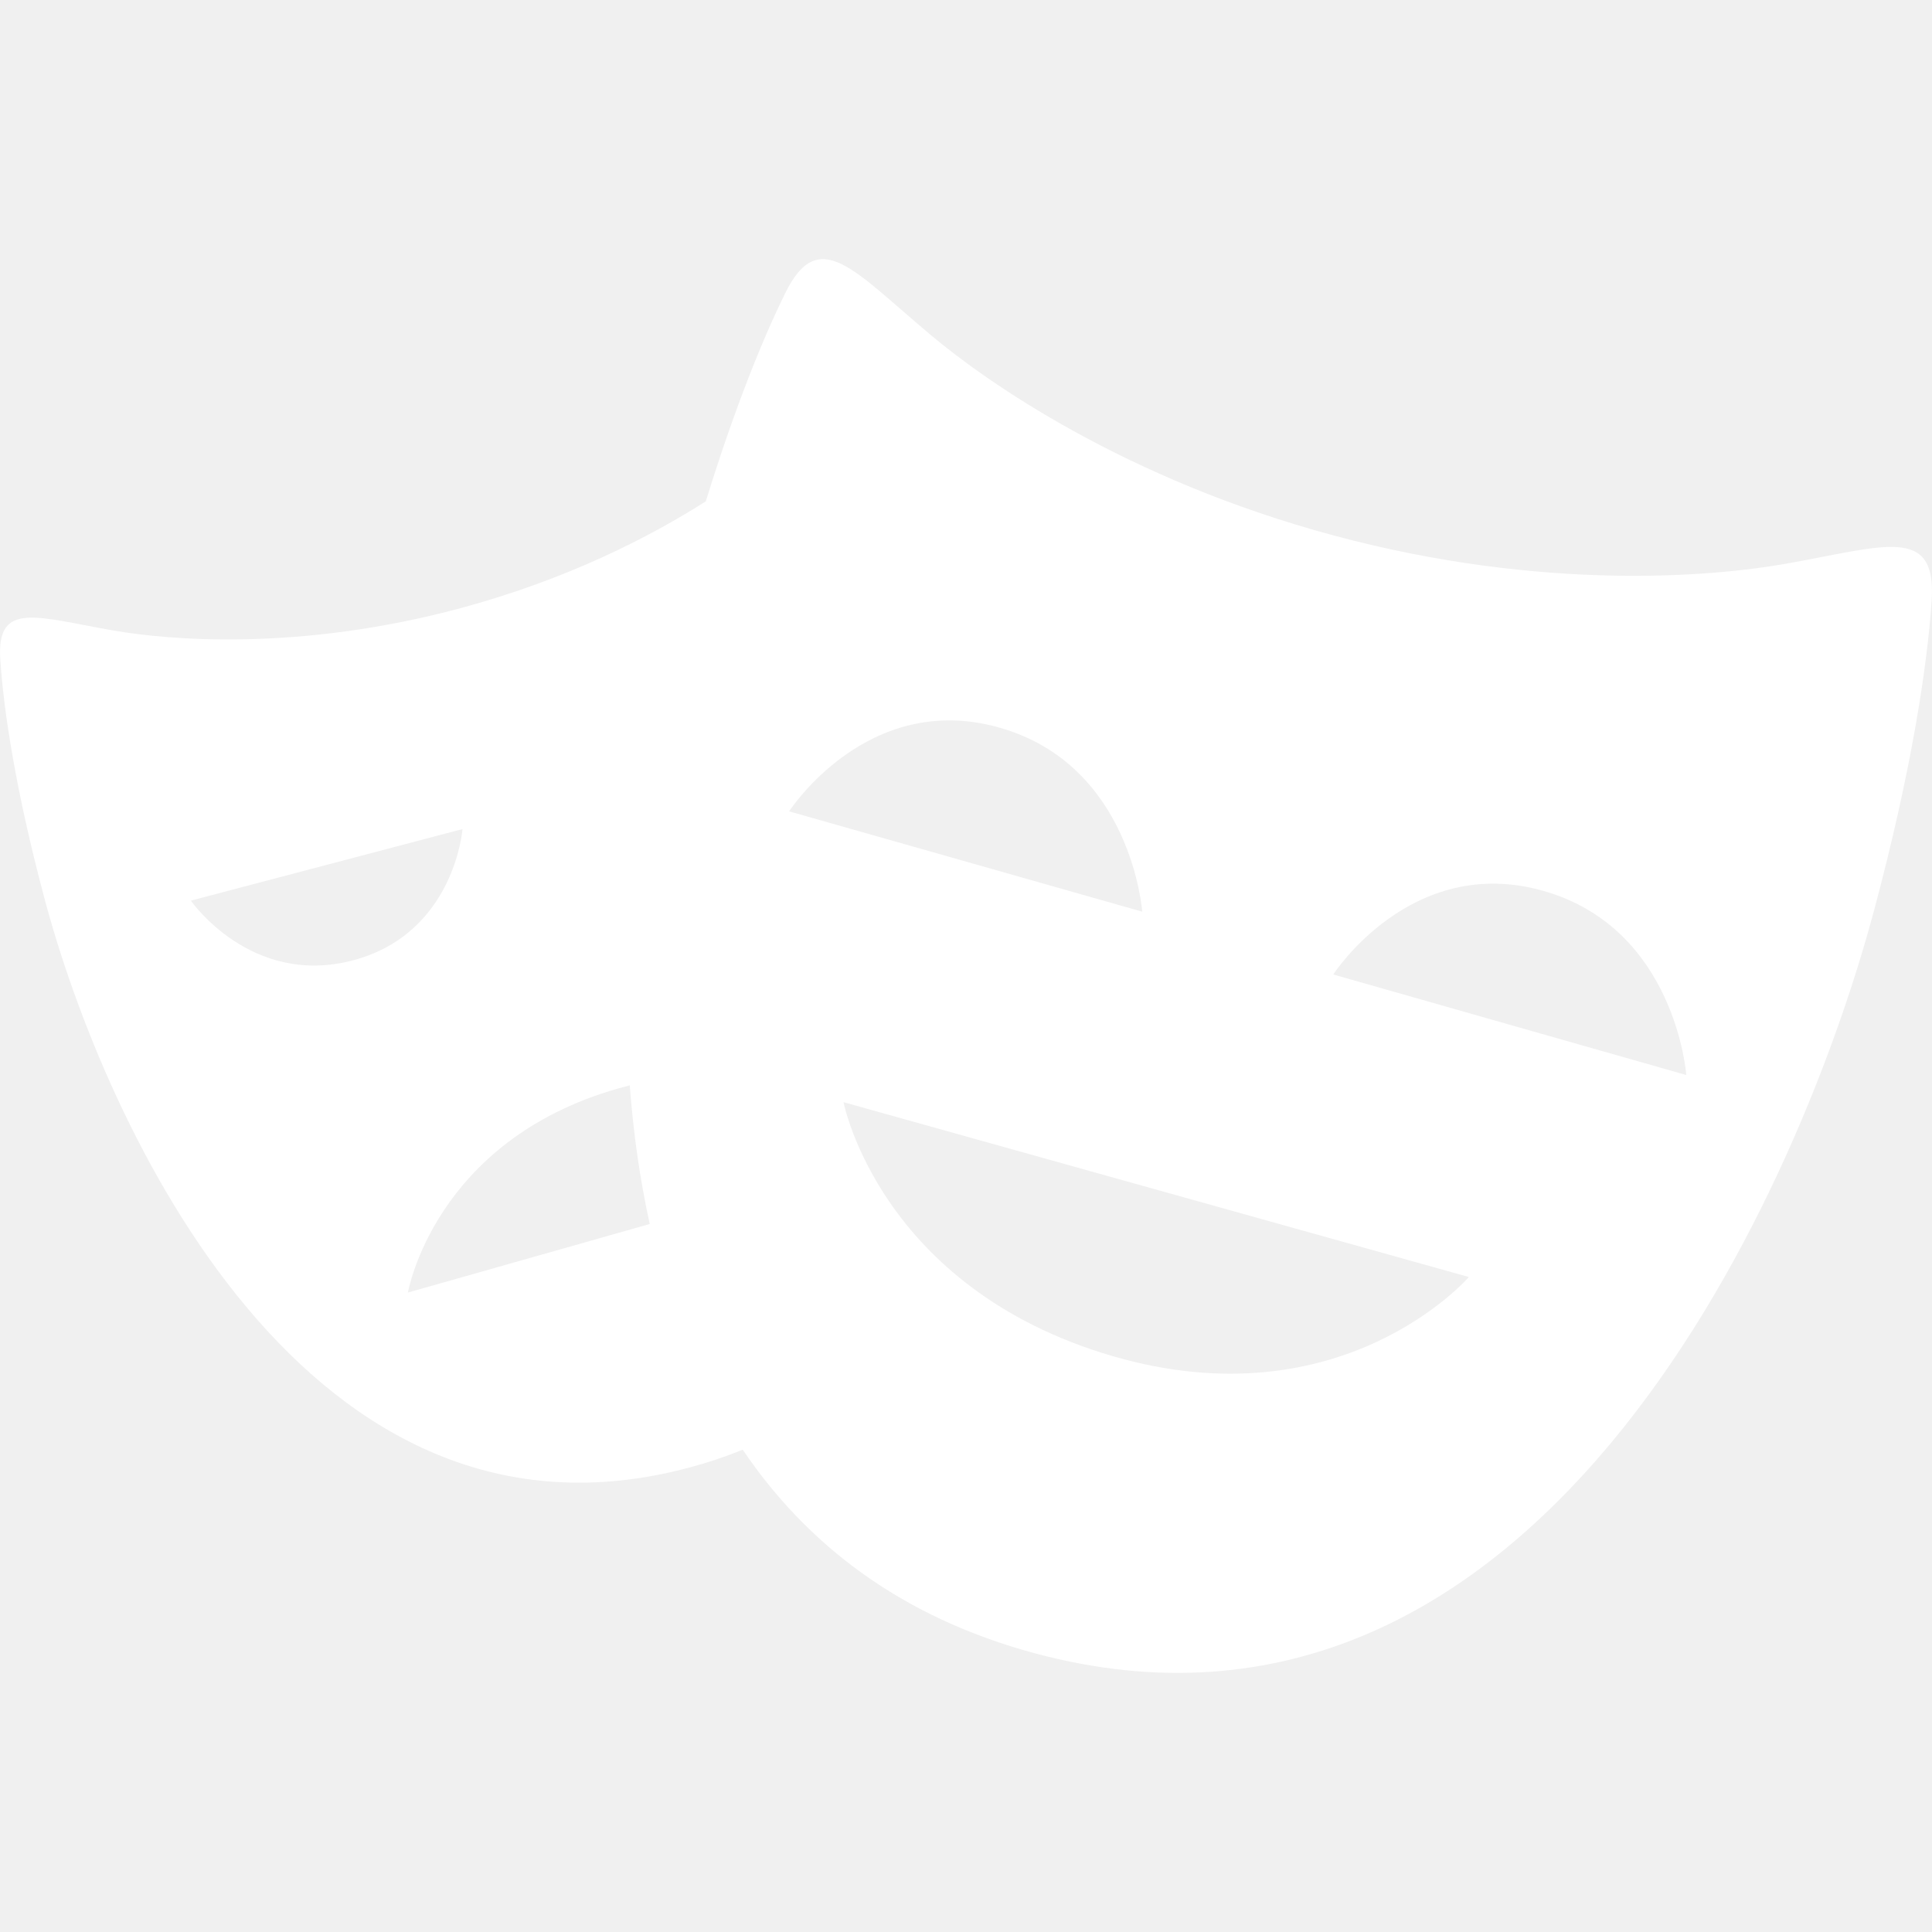
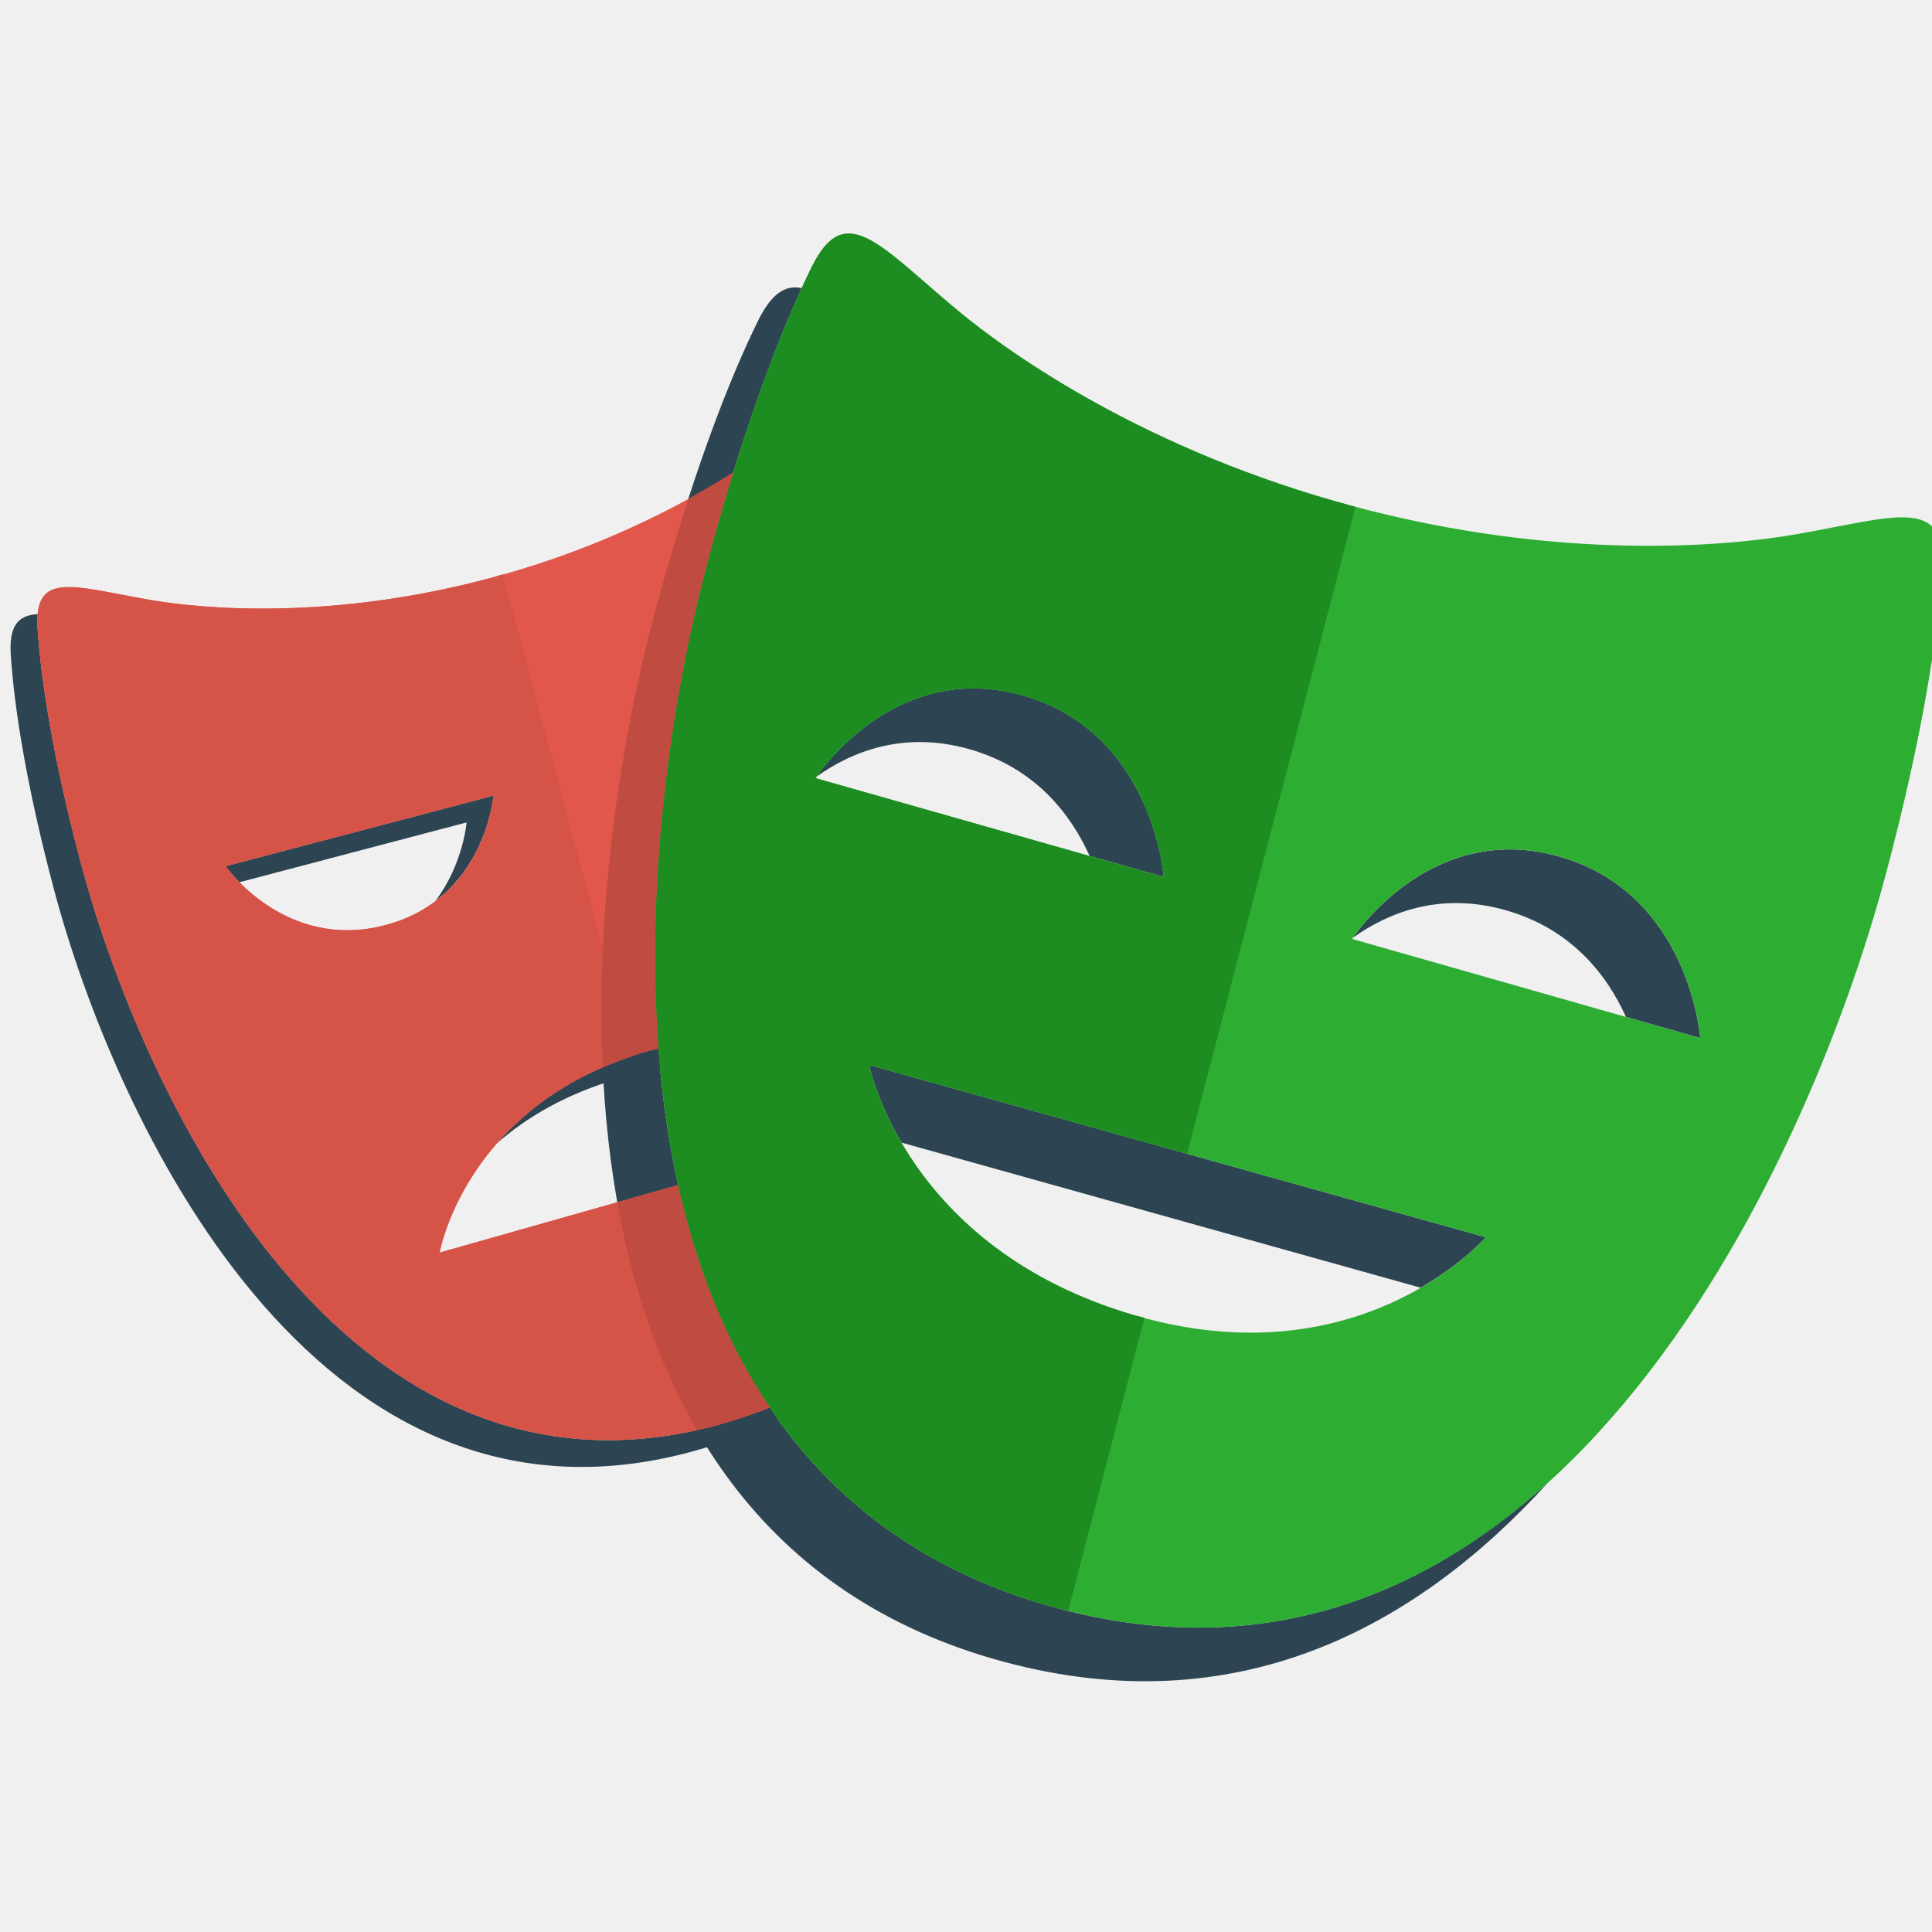
<svg xmlns="http://www.w3.org/2000/svg" version="1.1" id="Layer_1" x="0px" y="0px" width="48px" height="48px" viewBox="0 0 48 48" enable-background="new 0 0 48 48" xml:space="preserve">
-   <path fill="#FFFFFF" d="M44.323,14.014L44.323,14.014c-1.755,0.307-5.963,0.69-11.165-0.704c-5.203-1.394-8.654-3.83-10.021-4.976  c-1.939-1.624-2.792-2.752-3.631-1.045c-0.57,1.158-1.263,2.876-1.971,5.167c-1.399,0.89-3.452,1.942-6.083,2.651  c-4.015,1.083-7.26,0.795-8.615,0.561c-1.92-0.332-2.924-0.753-2.83,0.707c0.082,1.288,0.389,3.285,1.091,5.922  C2.618,28.01,7.644,39.016,17.14,36.457c0.463-0.124,0.9-0.272,1.313-0.44c1.574,2.33,3.904,4.158,7.267,5.061  c12.3,3.295,18.848-11.024,20.839-18.453c0.918-3.43,1.32-6.026,1.432-7.701C48.118,13.026,46.814,13.577,44.323,14.014z   M24.833,18.078c3.29,0.935,3.545,4.572,3.545,4.572l-8.772-2.492C19.606,20.159,21.545,17.143,24.833,18.078z M4.742,22.376  l6.749-1.778c0,0-0.196,2.596-2.727,3.263C6.237,24.526,4.747,22.384,4.742,22.376z M10.135,32.113c0,0,0.649-3.772,5.233-5.073  c0.094-0.026,0.187-0.051,0.278-0.074c0.088,1.163,0.248,2.319,0.497,3.444L10.135,32.113z M27.632,33.689  c-5.783-1.694-6.675-6.306-6.675-6.306l15.537,4.344C36.493,31.727,33.357,35.362,27.632,33.689z M33.125,24.211  c0,0,1.937-3.013,5.224-2.076c3.287,0.936,3.547,4.574,3.547,4.574L33.125,24.211z" />
+   <g>
+     <path fill="#2D4552" d="M16.083,26.118c-1.792,0.509-2.967,1.4-3.742,2.291c0.742-0.649,1.735-1.245,3.076-1.625   c1.371-0.388,2.54-0.386,3.506-0.199v-0.756C18.099,25.754,17.153,25.814,16.083,26.118z M12.259,19.767L5.604,21.52   c0,0,0.121,0.171,0.346,0.399l5.642-1.486c0,0-0.08,1.03-0.774,1.952C12.132,21.391,12.259,19.767,12.259,19.767z M17.829,35.405   C8.464,37.928,3.51,27.075,2.01,21.442c-0.693-2.601-0.995-4.57-1.076-5.84c-0.008-0.132-0.004-0.243,0.005-0.345   c-0.486,0.029-0.718,0.282-0.671,1.012c0.081,1.27,0.383,3.239,1.076,5.84c1.499,5.632,6.455,16.485,15.819,13.963   c2.038-0.549,3.57-1.55,4.719-2.826C20.823,34.202,19.497,34.956,17.829,35.405z M19.589,13.124v0.667h3.673   c-0.075-0.236-0.151-0.448-0.227-0.667H19.589z" />
+     <path fill="#2D4552" d="M24.083,18.613c1.652,0.469,2.526,1.627,2.987,2.652l1.842,0.523c0,0-0.251-3.587-3.496-4.509   c-3.035-0.862-4.902,1.687-5.13,2.017C21.169,18.667,22.458,18.152,24.083,18.613z M38.745,21.282   c-3.038-0.866-4.905,1.688-5.129,2.013c0.884-0.628,2.172-1.144,3.796-0.68c1.649,0.47,2.522,1.626,2.985,2.651l1.845,0.525   C42.242,25.792,41.987,22.204,38.745,21.282z M36.915,30.74l-15.322-4.283c0,0,0.166,0.841,0.803,1.93l12.9,3.606   C36.358,31.379,36.915,30.74,36.915,30.74z M26.293,39.96C14.16,36.707,15.627,21.249,17.59,13.924   c0.809-3.019,1.64-5.262,2.329-6.766c-0.411-0.085-0.752,0.132-1.088,0.816c-0.731,1.484-1.667,3.9-2.573,7.283   c-1.962,7.325-3.429,22.783,8.702,26.035c5.719,1.532,10.174-0.796,13.494-4.452C35.301,39.694,31.277,41.295,26.293,39.96z" />
+     <path fill="#E2574C" d="M19.589,31.783v-3.119l-8.667,2.457c0,0,0.64-3.721,5.16-5.003c1.371-0.389,2.541-0.386,3.507-0.199V13.124   h4.339c-0.473-1.46-0.93-2.584-1.313-3.365c-0.635-1.293-1.286-0.436-2.764,0.8c-1.041,0.87-3.672,2.725-7.631,3.792   c-3.959,1.067-7.16,0.785-8.495,0.553c-1.893-0.327-2.883-0.742-2.791,0.698c0.081,1.27,0.383,3.239,1.076,5.84   c1.5,5.632,6.455,16.484,15.819,13.963c2.446-0.659,4.173-1.962,5.37-3.623L19.589,31.783L19.589,31.783z M5.604,21.52l6.655-1.753   c0,0-0.194,2.56-2.688,3.218C7.075,23.642,5.604,21.52,5.604,21.52z" />
+     <path fill="#2EAD33" d="M44.636,13.272c-1.729,0.304-5.88,0.681-11.009-0.693c-5.131-1.374-8.535-3.777-9.883-4.907   c-1.912-1.601-2.753-2.714-3.581-1.031c-0.732,1.485-1.667,3.901-2.573,7.284c-1.962,7.324-3.429,22.782,8.703,26.035   c12.128,3.25,18.586-10.871,20.548-18.196c0.906-3.382,1.303-5.943,1.412-7.594C48.378,12.299,47.093,12.842,44.636,13.272z    M20.262,19.333c0,0,1.912-2.974,5.154-2.052c3.244,0.922,3.496,4.509,3.496,4.509L20.262,19.333z M28.177,32.676   c-5.704-1.671-6.583-6.219-6.583-6.219l15.321,4.283C36.915,30.739,33.822,34.325,28.177,32.676z M33.594,23.328   c0,0,1.909-2.971,5.151-2.047c3.242,0.923,3.497,4.511,3.497,4.511L33.594,23.328z" />
+     <path fill="#D65348" d="M16.561,29.522l-5.638,1.599c0,0,0.612-3.489,4.766-4.872l-3.192-11.982l-0.276,0.084   c-3.959,1.068-7.16,0.785-8.495,0.553c-1.893-0.327-2.883-0.742-2.791,0.698c0.081,1.27,0.383,3.239,1.076,5.84   c1.5,5.632,6.455,16.484,15.819,13.963l0.276-0.087L16.561,29.522z M5.604,21.52l6.655-1.753c0,0-0.194,2.56-2.688,3.218   C7.075,23.642,5.604,21.52,5.604,21.52z" />
+     <path fill="#1D8D22" d="M28.434,32.738l-0.258-0.063c-5.703-1.67-6.583-6.218-6.583-6.218l7.901,2.208l4.183-16.073l-0.051-0.013   c-5.13-1.374-8.534-3.777-9.883-4.907c-1.912-1.601-2.753-2.714-3.581-1.031c-0.731,1.485-1.667,3.901-2.572,7.284   c-1.962,7.324-3.429,22.782,8.703,26.035l0.248,0.056L28.434,32.738z M20.262,19.333c0,0,1.912-2.974,5.154-2.052   c3.244,0.922,3.496,4.509,3.496,4.509L20.262,19.333z" />
+     <path fill="#C04B41" d="M16.848,29.44l-1.512,0.43c0.357,2.014,0.987,3.946,1.975,5.653c0.172-0.038,0.343-0.07,0.518-0.118   c0.459-0.124,0.885-0.277,1.295-0.445C18.019,33.321,17.289,31.435,16.848,29.44z M16.257,15.257   c-0.777,2.9-1.472,7.075-1.281,11.261c0.342-0.148,0.704-0.287,1.106-0.401l0.28-0.063c-0.341-4.472,0.396-9.029,1.227-12.13   c0.211-0.785,0.422-1.514,0.633-2.194c-0.339,0.216-0.705,0.437-1.121,0.665C16.822,13.261,16.539,14.207,16.257,15.257z" />
+   </g>
</svg>
